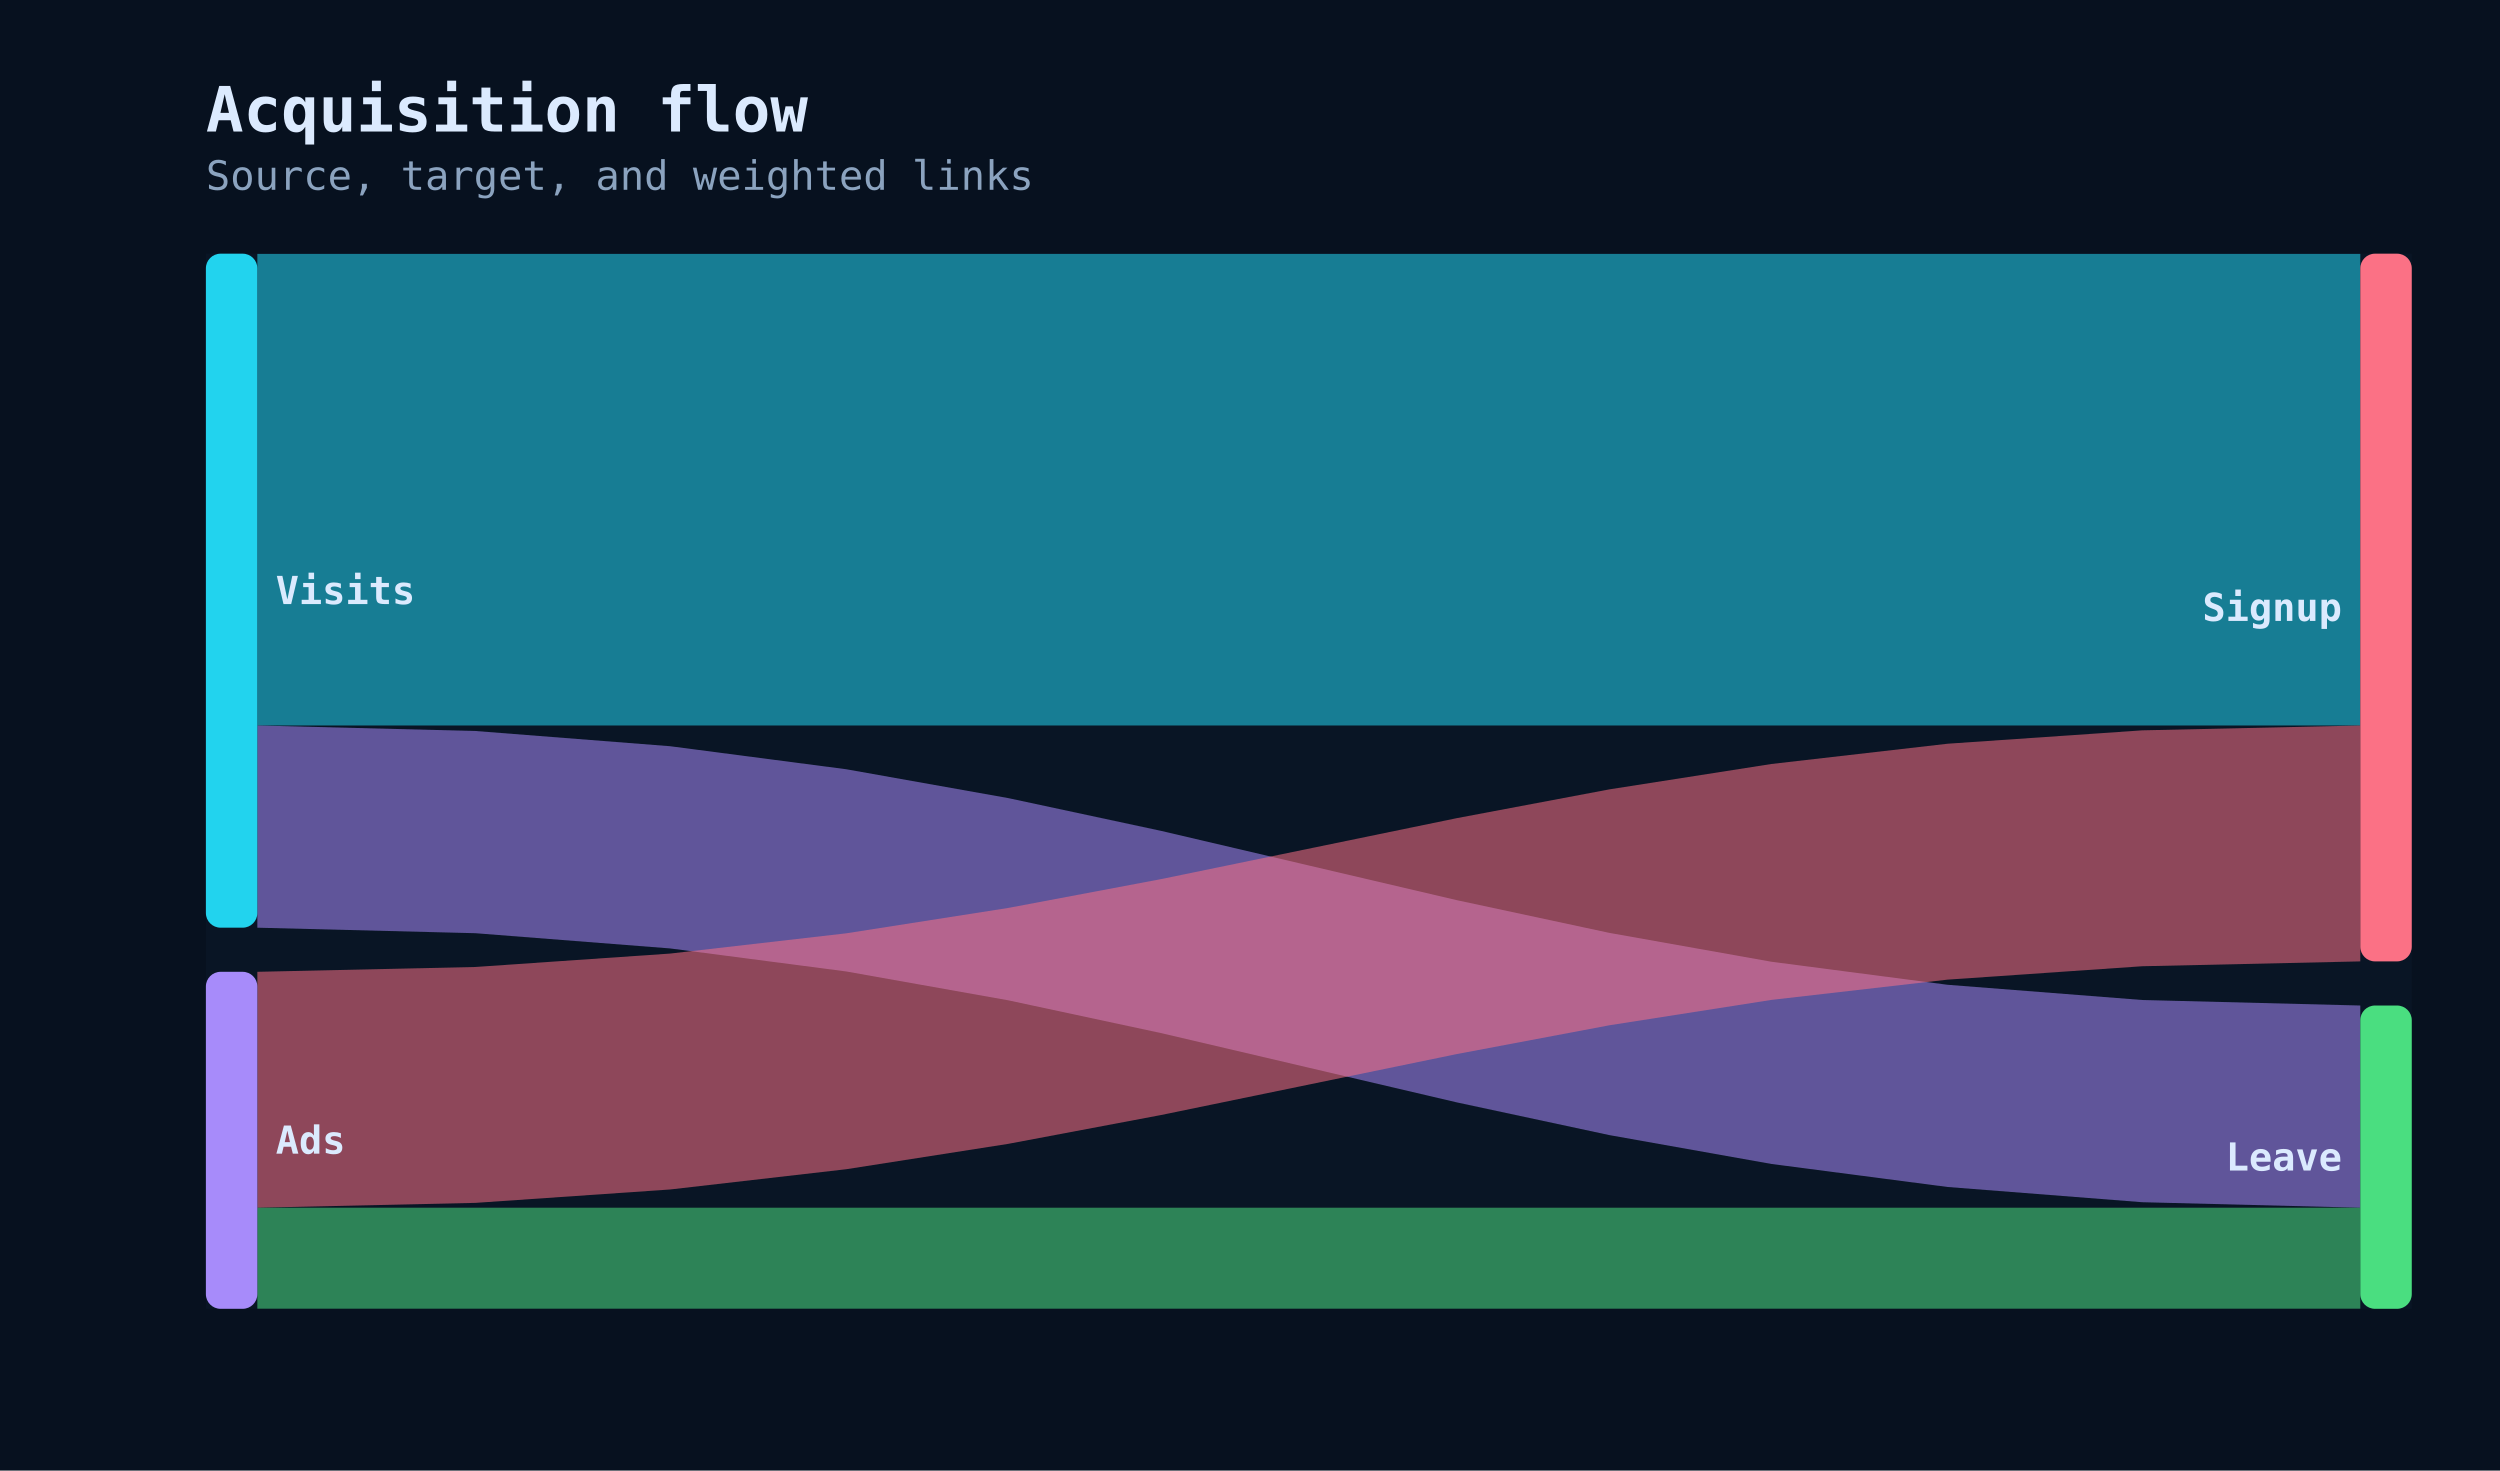
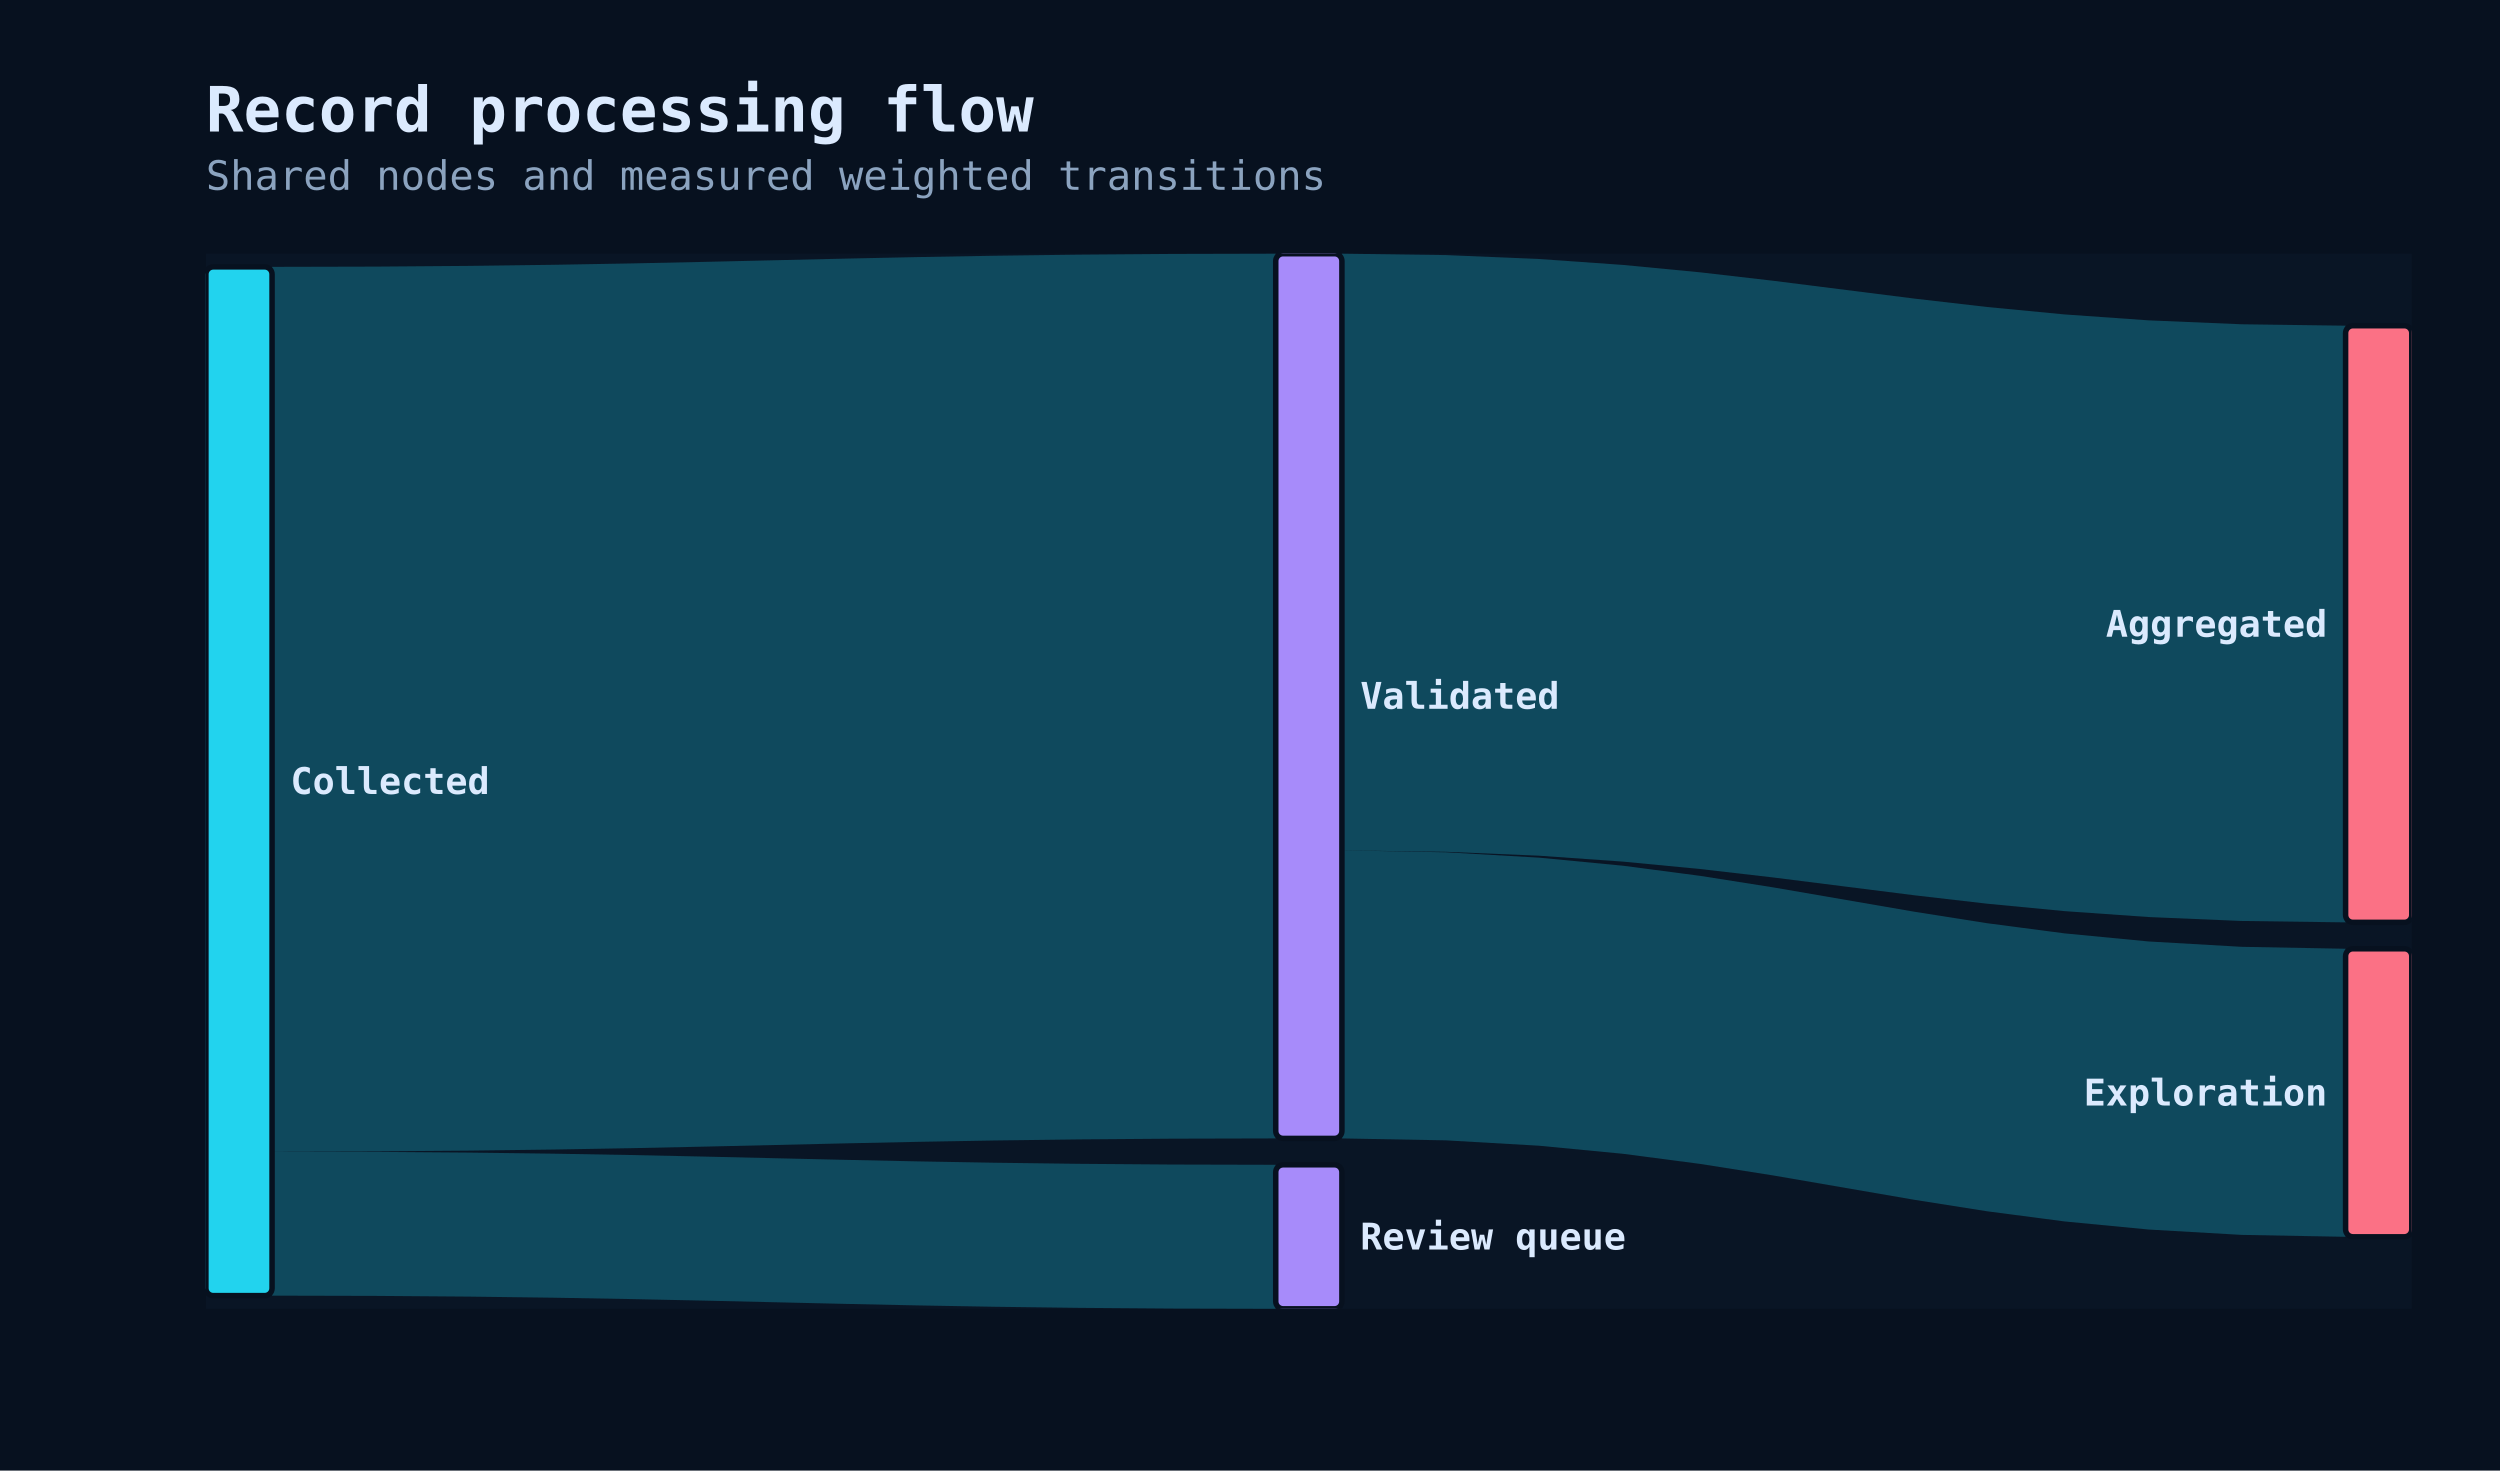
<svg xmlns="http://www.w3.org/2000/svg" width="680" height="400" viewBox="0 0 680 400" role="img" aria-labelledby="title description">
  <defs>
    <clipPath id="clip-1">
      <rect x="56" y="69" width="600" height="287" />
    </clipPath>
  </defs>
  <rect width="100%" height="100%" fill="#07111f" />
  <g data-scene-node="scene:root">
    <rect data-scene-node="chart:panel" x="56" y="69" width="600" height="287" rx="0" fill="#091525" />
    <g data-scene-node="layer-0:group" clip-path="url(#clip-1)">
-       <path data-scene-node="layer-0:flow:0" opacity="0.55" d="M 70 69 L 129.319 69 L 182.281 69 L 230.16 69 L 274.225 69 L 315.748 69 L 356 69 L 396.252 69 L 437.775 69 L 481.84 69 L 529.719 69 L 582.681 69 L 642 69 L 642 197.333 L 582.681 197.333 L 529.719 197.333 L 481.84 197.333 L 437.775 197.333 L 396.252 197.333 L 356 197.333 L 315.748 197.333 L 274.225 197.333 L 230.16 197.333 L 182.281 197.333 L 129.319 197.333 L 70 197.333 Z" fill="#22d3ee" stroke-linejoin="round" />
-       <path data-scene-node="layer-0:flow:1" opacity="0.55" d="M 70 197.333 L 129.319 198.832 L 182.281 202.975 L 230.16 209.234 L 274.225 217.08 L 315.748 225.984 L 356 235.417 L 396.252 244.849 L 437.775 253.753 L 481.84 261.599 L 529.719 267.858 L 582.681 272.001 L 642 273.5 L 642 328.5 L 582.681 327.001 L 529.719 322.858 L 481.84 316.599 L 437.775 308.753 L 396.252 299.849 L 356 290.417 L 315.748 280.984 L 274.225 272.08 L 230.16 264.234 L 182.281 257.975 L 129.319 253.832 L 70 252.333 Z" fill="#a78bfa" stroke-linejoin="round" />
-       <path data-scene-node="layer-0:flow:2" opacity="0.55" d="M 70 264.333 L 129.319 263.015 L 182.281 259.37 L 230.16 253.865 L 274.225 246.963 L 315.748 239.131 L 356 230.833 L 396.252 222.536 L 437.775 214.704 L 481.84 207.802 L 529.719 202.296 L 582.681 198.652 L 642 197.333 L 642 261.5 L 582.681 262.818 L 529.719 266.463 L 481.84 271.969 L 437.775 278.87 L 396.252 286.703 L 356 295 L 315.748 303.297 L 274.225 311.13 L 230.16 318.031 L 182.281 323.537 L 129.319 327.182 L 70 328.5 Z" fill="#fb7185" stroke-linejoin="round" />
-       <path data-scene-node="layer-0:flow:3" opacity="0.55" d="M 70 328.5 L 129.319 328.5 L 182.281 328.5 L 230.16 328.5 L 274.225 328.5 L 315.748 328.5 L 356 328.5 L 396.252 328.5 L 437.775 328.5 L 481.84 328.5 L 529.719 328.5 L 582.681 328.5 L 642 328.5 L 642 356 L 582.681 356 L 529.719 356 L 481.84 356 L 437.775 356 L 396.252 356 L 356 356 L 315.748 356 L 274.225 356 L 230.16 356 L 182.281 356 L 129.319 356 L 70 356 Z" fill="#4ade80" stroke-linejoin="round" />
-       <rect data-scene-node="layer-0:source:0" x="56" y="69" width="14" height="183.333" rx="4" fill="#22d3ee" />
-       <rect data-scene-node="layer-0:source:1" x="56" y="264.333" width="14" height="91.667" rx="4" fill="#a78bfa" />
-       <rect data-scene-node="layer-0:target:0" x="642" y="69" width="14" height="192.5" rx="4" fill="#fb7185" />
-       <rect data-scene-node="layer-0:target:1" x="642" y="273.5" width="14" height="82.5" rx="4" fill="#4ade80" />
-       <text data-scene-node="layer-0:source-label:0" x="75" y="160.667" fill="#dbeafe" font-family="&quot;JetBrains Mono&quot;, &quot;SFMono-Regular&quot;, Consolas, monospace" font-size="10.5" font-weight="650" text-anchor="start" dominant-baseline="central">Visits</text>
-       <text data-scene-node="layer-0:source-label:1" x="75" y="310.167" fill="#dbeafe" font-family="&quot;JetBrains Mono&quot;, &quot;SFMono-Regular&quot;, Consolas, monospace" font-size="10.5" font-weight="650" text-anchor="start" dominant-baseline="central">Ads</text>
-       <text data-scene-node="layer-0:target-label:0" x="637" y="165.25" fill="#dbeafe" font-family="&quot;JetBrains Mono&quot;, &quot;SFMono-Regular&quot;, Consolas, monospace" font-size="10.5" font-weight="650" text-anchor="end" dominant-baseline="central">Signup</text>
-       <text data-scene-node="layer-0:target-label:1" x="637" y="314.75" fill="#dbeafe" font-family="&quot;JetBrains Mono&quot;, &quot;SFMono-Regular&quot;, Consolas, monospace" font-size="10.5" font-weight="650" text-anchor="end" dominant-baseline="central">Leave</text>
+       <path data-scene-node="layer-0:flow-link:flow-0" d="M 74 72.587 L 102.311 72.517 L 127.589 72.322 L 150.44 72.027 L 171.471 71.657 L 191.289 71.238 L 210.5 70.794 L 229.711 70.349 L 249.529 69.93 L 270.56 69.561 L 293.411 69.266 L 318.689 69.071 L 347 69 L 347 309.649 L 318.689 309.72 L 293.411 309.915 L 270.56 310.21 L 249.529 310.58 L 229.711 310.999 L 210.5 311.443 L 191.289 311.888 L 171.471 312.307 L 150.44 312.676 L 127.589 312.971 L 102.311 313.166 L 74 313.237 Z" fill="#22d3ee47" stroke-linecap="round" stroke-linejoin="round" />
+       <path data-scene-node="layer-0:flow-link:flow-1" d="M 74 313.237 L 102.311 313.308 L 127.589 313.503 L 150.44 313.798 L 171.471 314.167 L 191.289 314.586 L 210.5 315.031 L 229.711 315.475 L 249.529 315.894 L 270.56 316.264 L 293.411 316.559 L 318.689 316.754 L 347 316.825 L 347 356 L 318.689 355.929 L 293.411 355.734 L 270.56 355.439 L 249.529 355.07 L 229.711 354.651 L 210.5 354.206 L 191.289 353.762 L 171.471 353.343 L 150.44 352.973 L 127.589 352.678 L 102.311 352.483 L 74 352.413 Z" fill="#22d3ee47" stroke-linecap="round" stroke-linejoin="round" />
+       <path data-scene-node="layer-0:flow-link:flow-2" d="M 365 69 L 393.311 69.385 L 418.589 70.451 L 441.44 72.061 L 462.471 74.078 L 482.289 76.368 L 501.5 78.794 L 520.711 81.22 L 540.529 83.509 L 561.56 85.527 L 584.411 87.137 L 609.689 88.202 L 638 88.588 L 638 250.886 L 609.689 250.501 L 584.411 249.435 L 561.56 247.826 L 540.529 245.808 L 520.711 243.518 L 501.5 241.092 L 482.289 238.667 L 462.471 236.377 L 441.44 234.359 L 418.589 232.749 L 393.311 231.684 L 365 231.298 Z" fill="#22d3ee47" stroke-linecap="round" stroke-linejoin="round" />
+       <path data-scene-node="layer-0:flow-link:flow-3" d="M 365 231.298 L 393.311 231.825 L 418.589 233.281 L 441.44 235.48 L 462.471 238.237 L 482.289 241.366 L 501.5 244.68 L 520.711 247.994 L 540.529 251.123 L 561.56 253.88 L 584.411 256.079 L 609.689 257.535 L 638 258.061 L 638 336.412 L 609.689 335.886 L 584.411 334.43 L 561.56 332.231 L 540.529 329.474 L 520.711 326.345 L 501.5 323.031 L 482.289 319.717 L 462.471 316.588 L 441.44 313.831 L 418.589 311.632 L 393.311 310.176 L 365 309.649 Z" fill="#22d3ee47" stroke-linecap="round" stroke-linejoin="round" />
+       <rect data-scene-node="layer-0:flow-node:Collected" x="56" y="72.588" width="18" height="279.825" rx="2" fill="#22d3ee" stroke="#07111f" stroke-width="1.5" />
+       <rect data-scene-node="layer-0:flow-node:Validated" x="347" y="69" width="18" height="240.65" rx="2" fill="#a78bfa" stroke="#07111f" stroke-width="1.5" />
+       <rect data-scene-node="layer-0:flow-node:Review queue" x="347" y="316.825" width="18" height="39.175" rx="2" fill="#a78bfa" stroke="#07111f" stroke-width="1.5" />
+       <rect data-scene-node="layer-0:flow-node:Aggregated" x="638" y="88.588" width="18" height="162.298" rx="2" fill="#fb7185" stroke="#07111f" stroke-width="1.5" />
+       <rect data-scene-node="layer-0:flow-node:Exploration" x="638" y="258.061" width="18" height="78.351" rx="2" fill="#fb7185" stroke="#07111f" stroke-width="1.5" />
+       <text data-scene-node="layer-0:flow-label:Collected" x="79" y="212.5" fill="#dbeafe" font-family="&quot;JetBrains Mono&quot;, &quot;SFMono-Regular&quot;, Consolas, monospace" font-size="10" font-weight="600" text-anchor="start" dominant-baseline="central">Collected</text>
+       <text data-scene-node="layer-0:flow-label:Validated" x="370" y="189.325" fill="#dbeafe" font-family="&quot;JetBrains Mono&quot;, &quot;SFMono-Regular&quot;, Consolas, monospace" font-size="10" font-weight="600" text-anchor="start" dominant-baseline="central">Validated</text>
+       <text data-scene-node="layer-0:flow-label:Review queue" x="370" y="336.412" fill="#dbeafe" font-family="&quot;JetBrains Mono&quot;, &quot;SFMono-Regular&quot;, Consolas, monospace" font-size="10" font-weight="600" text-anchor="start" dominant-baseline="central">Review queue</text>
+       <text data-scene-node="layer-0:flow-label:Aggregated" x="633" y="169.737" fill="#dbeafe" font-family="&quot;JetBrains Mono&quot;, &quot;SFMono-Regular&quot;, Consolas, monospace" font-size="10" font-weight="600" text-anchor="end" dominant-baseline="central">Aggregated</text>
+       <text data-scene-node="layer-0:flow-label:Exploration" x="633" y="297.237" fill="#dbeafe" font-family="&quot;JetBrains Mono&quot;, &quot;SFMono-Regular&quot;, Consolas, monospace" font-size="10" font-weight="600" text-anchor="end" dominant-baseline="central">Exploration</text>
    </g>
-     <text data-scene-node="chart:title" x="56" y="24" fill="#dbeafe" font-family="&quot;JetBrains Mono&quot;, &quot;SFMono-Regular&quot;, Consolas, monospace" font-size="17" font-weight="600" text-anchor="start" dominant-baseline="text-before-edge">Acquisition flow</text>
-     <text data-scene-node="chart:subtitle" x="56" y="44" fill="#8ba3bf" font-family="&quot;JetBrains Mono&quot;, &quot;SFMono-Regular&quot;, Consolas, monospace" font-size="11" font-weight="400" text-anchor="start" dominant-baseline="text-before-edge">Source, target, and weighted links</text>
+     <text data-scene-node="chart:title" x="56" y="24" fill="#dbeafe" font-family="&quot;JetBrains Mono&quot;, &quot;SFMono-Regular&quot;, Consolas, monospace" font-size="17" font-weight="600" text-anchor="start" dominant-baseline="text-before-edge">Record processing flow</text>
+     <text data-scene-node="chart:subtitle" x="56" y="44" fill="#8ba3bf" font-family="&quot;JetBrains Mono&quot;, &quot;SFMono-Regular&quot;, Consolas, monospace" font-size="11" font-weight="400" text-anchor="start" dominant-baseline="text-before-edge">Shared nodes and measured weighted transitions</text>
  </g>
</svg>
